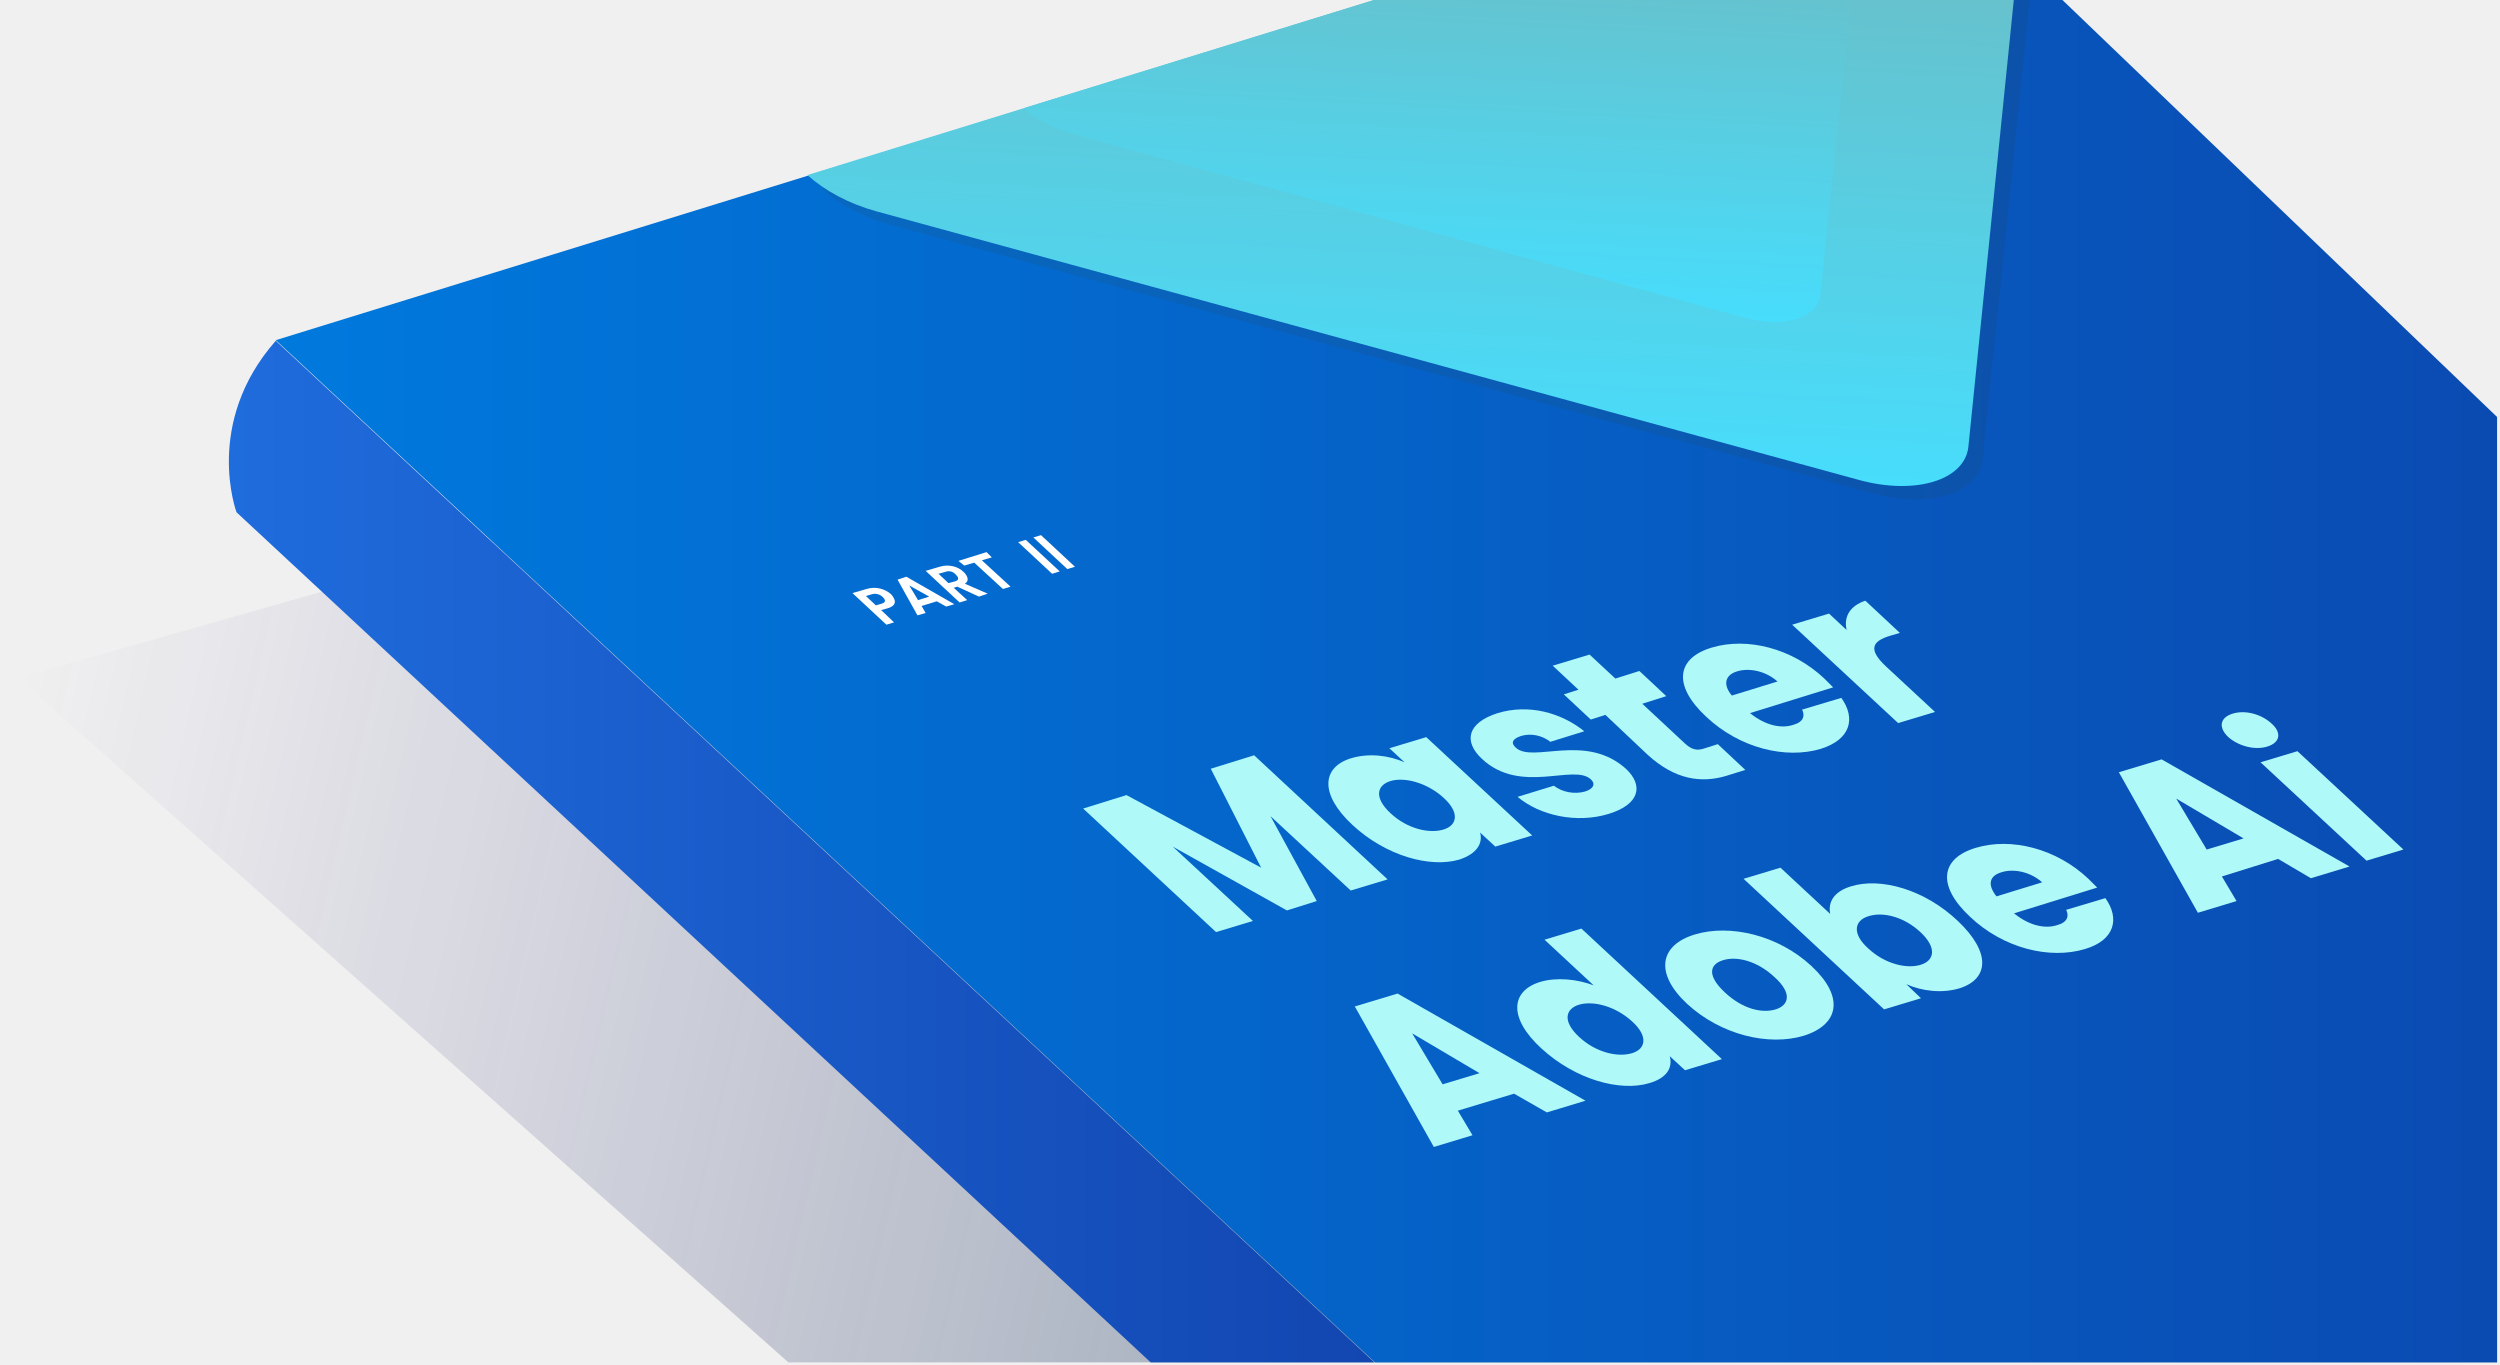
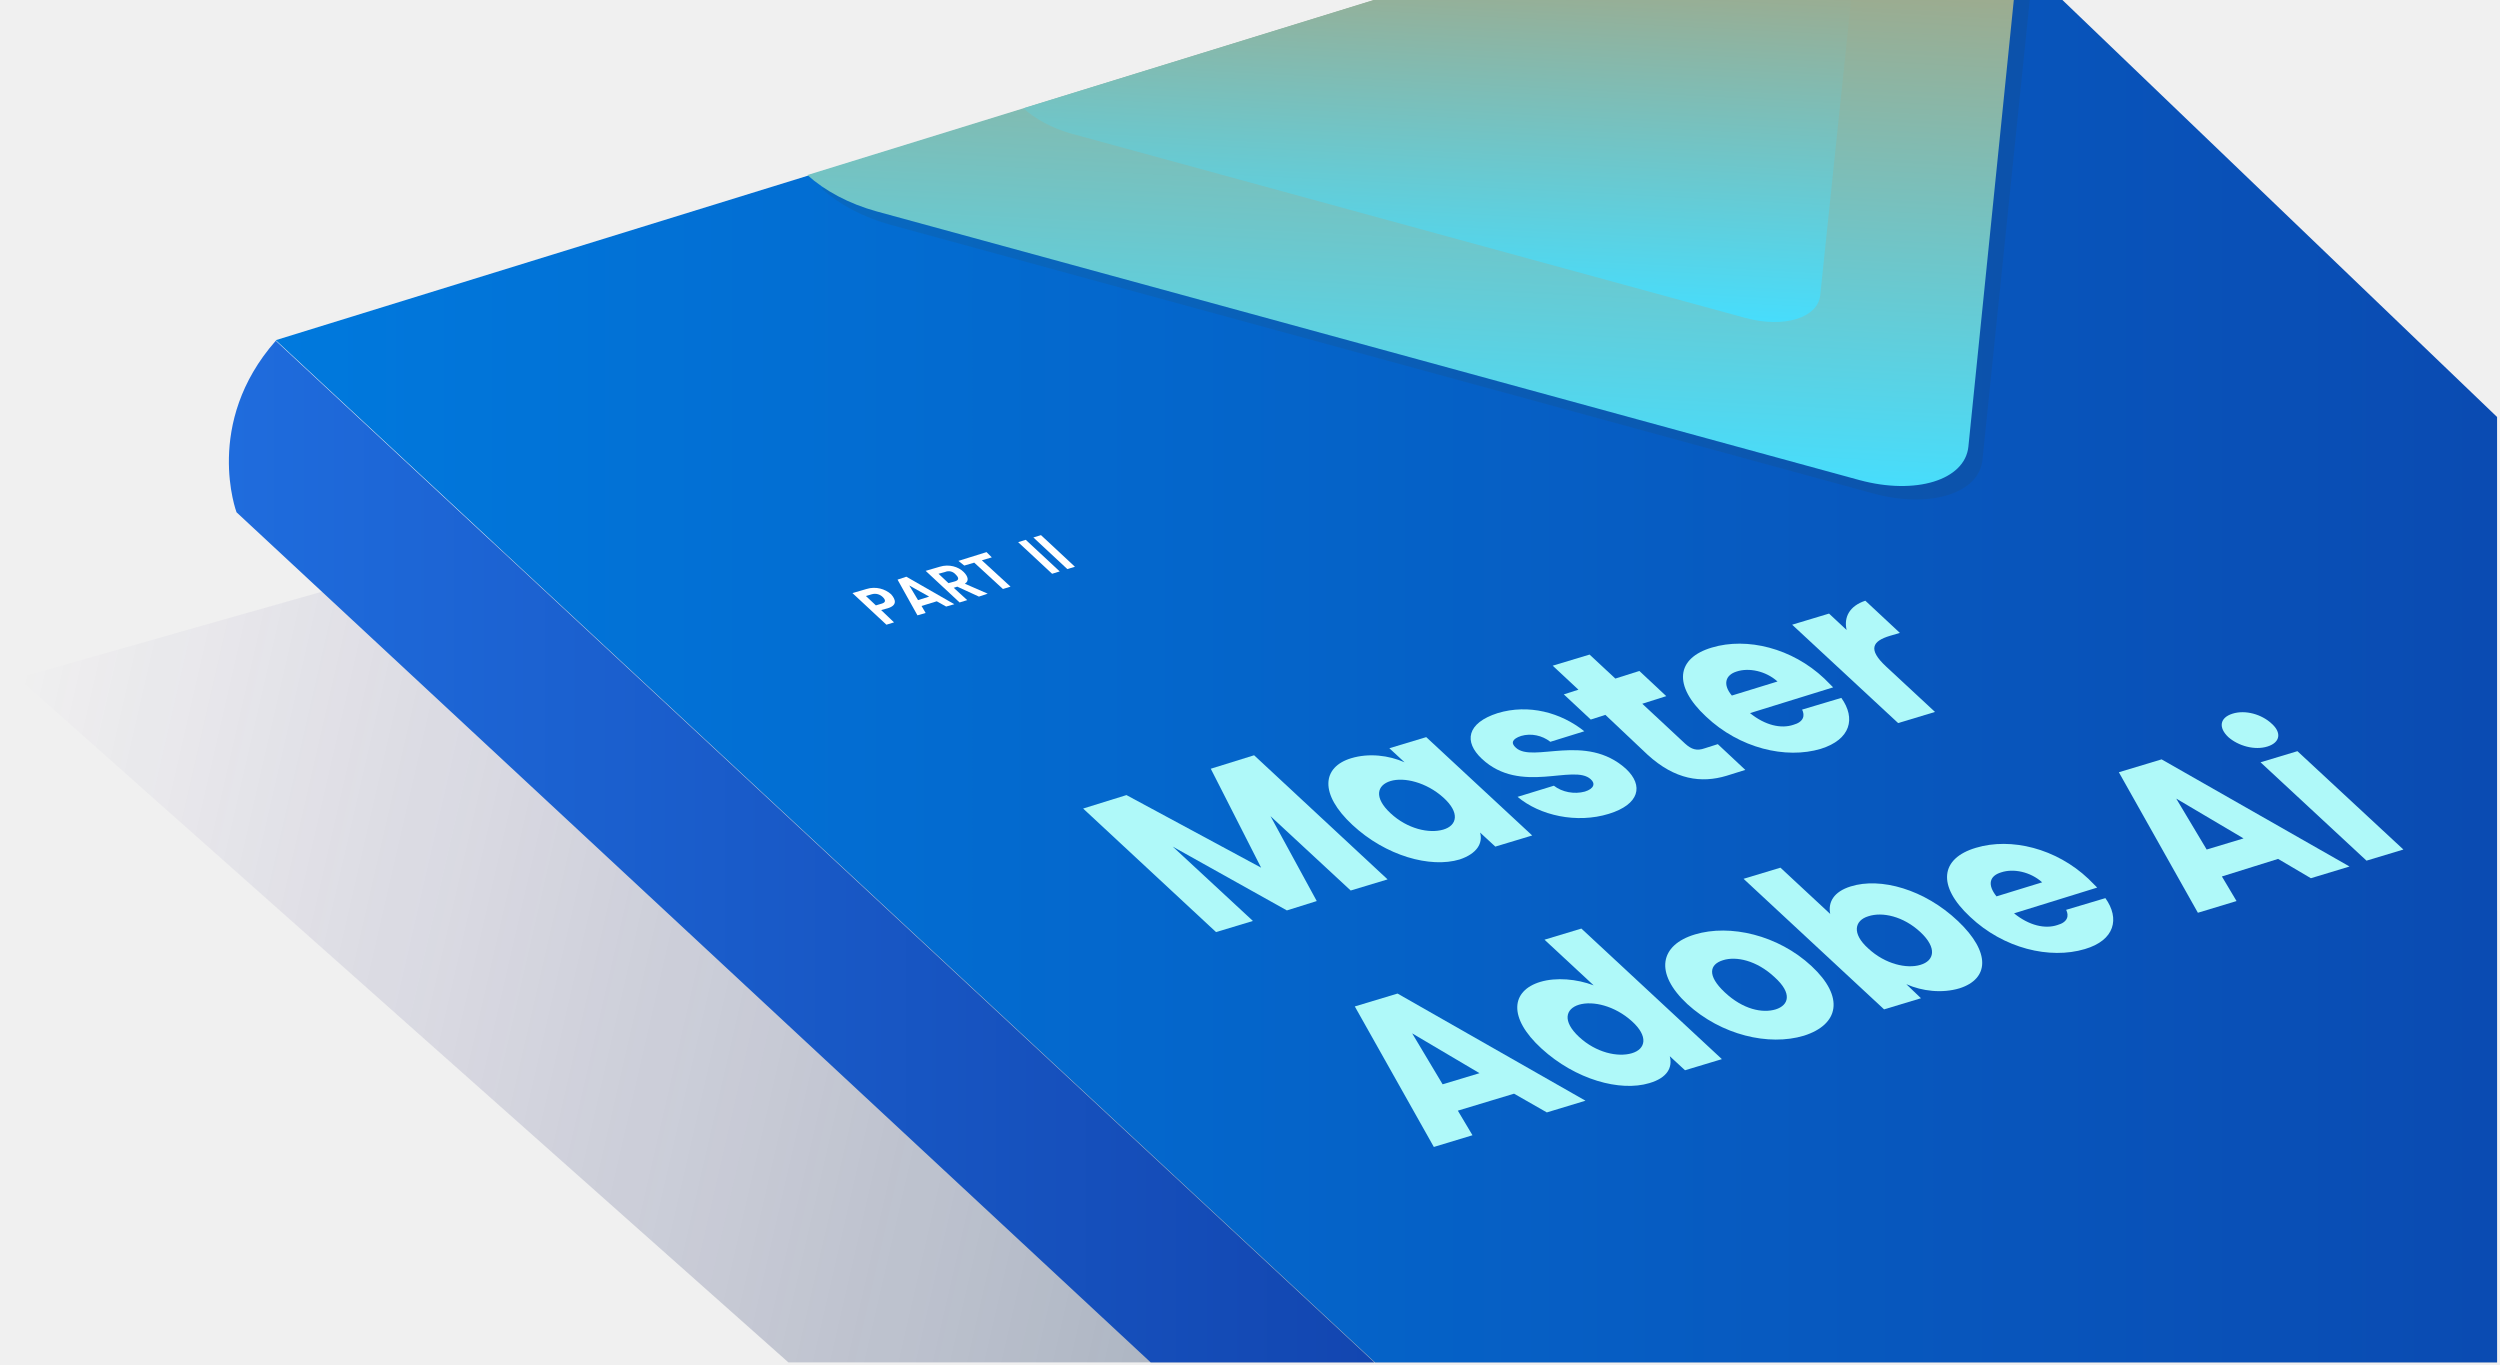
<svg xmlns="http://www.w3.org/2000/svg" width="427" height="233" viewBox="0 0 427 233" fill="none">
  <g clip-path="url(#clip0)">
    <path d="M293.1 33.4L557.6 275.5L273.2 355.8L3.1 115.8L293.1 33.4Z" fill="url(#paint0_linear)" />
    <path d="M40.4 87.5C40.4 87.5 34.7 72.3 47.1 58.2L301.2 294.5C301.2 294.5 289.1 306 294.5 323.8L40.4 87.5Z" fill="url(#paint1_linear)" />
    <path d="M296 303.7L566.9 220.5" stroke="#E7EAF3" stroke-miterlimit="10" />
    <path d="M294.1 311.8L565 228.6" stroke="#E7EAF3" stroke-miterlimit="10" />
    <path d="M572.3 211.1C572.3 211.1 560.3 225.6 565.6 240.4L294.2 324.6C294.2 324.6 289.1 311.7 301.1 294.4L572.3 211.1Z" fill="white" />
    <path d="M323.7 -27.4L572.3 211.1L301.2 294.4L47.1 58.1L323.7 -27.4Z" fill="url(#paint2_linear)" />
    <path opacity="0.09" d="M347.2 -5L326.1 -25.2L140.3 32.2C143.3 34.9 147.4 37.1 152.1 38.4L320 84.3C329.6 86.9 338 84.3 338.6 78.6L347.2 -5Z" fill="#3A350C" />
    <path d="M344.7 -7.3L323.6 -27.5L137.9 29.9C140.9 32.6 145 34.8 149.7 36.1L317.6 82C327.2 84.6 335.6 82 336.2 76.3L344.7 -7.3Z" fill="url(#paint3_linear)" />
    <path d="M316.9 -7L302.4 -20.9L174.8 18.5C176.8 20.3 179.7 21.9 182.9 22.8L298.1 54.3C304.7 56.1 310.5 54.3 310.9 50.4L316.9 -7Z" fill="url(#paint4_linear)" />
    <path d="M185 138.1L192.4 135.8L215.4 148.2L206.8 131.3L214.2 129L237 150.2L230.7 152.1L217 139.4L224.9 153.9L219.8 155.5L200.3 144.6L214 157.3L207.7 159.2L185 138.1Z" fill="#AFF9F9" />
    <path d="M230.8 129.5C233.8 128.6 237.2 129 239.9 130.2L237.3 127.8L243.6 125.9L261.7 142.7L255.4 144.6L252.8 142.2C253.3 144 252.3 145.8 249.3 146.8C244.3 148.3 236.7 146.2 231 140.9C225.3 135.6 225.8 131 230.8 129.5ZM237.5 133.4C235.2 134.1 234.6 136.2 237.5 138.9C240.4 141.6 244.1 142.4 246.5 141.7C248.9 141 249.4 138.8 246.5 136.2C243.6 133.6 239.8 132.7 237.5 133.4Z" fill="#AFF9F9" />
    <path d="M274.8 139C269.3 140.7 263 139.3 259.2 136.1L265.4 134.2C266.8 135.3 268.9 135.7 270.7 135.2C272.3 134.7 272.5 133.8 271.7 133.1C268.8 130.4 259.7 135.8 253.1 129.6C250 126.7 250.5 123.5 255.8 121.8C261.1 120.2 266.6 121.7 270.6 124.9L264.8 126.7C263.4 125.6 261.5 125.2 259.8 125.7C258.3 126.2 258 126.9 258.9 127.7C261.8 130.4 270.8 125.1 277.7 131.3C280.8 134.2 280 137.4 274.8 139Z" fill="#AFF9F9" />
    <path d="M274.2 122.1L271.7 122.9L267.1 118.6L269.6 117.8L265.2 113.7L271.5 111.8L275.9 115.9L280 114.6L284.6 118.9L280.5 120.2L287.8 127C288.9 128 289.8 128.3 291.2 127.8L293.4 127.1L298.1 131.5L294.9 132.5C290.6 133.8 286.1 133.2 281.4 128.9L274.2 122.1Z" fill="#AFF9F9" />
    <path d="M311 127.9C305 129.7 297.1 127.8 291.4 122.4C285.7 117.1 286.3 112.4 292.4 110.6C298.4 108.8 306.1 110.7 311.6 115.9C312.1 116.4 312.6 116.9 313.1 117.4L298.9 121.8C301.5 123.9 304.2 124.5 306.3 123.8C308.1 123.3 308.3 122.2 307.8 121.2L314.5 119.2C317 122.7 316.1 126.3 311 127.9ZM295.8 118.8L303.6 116.4C301.6 114.6 298.7 114 296.6 114.7C294.7 115.3 294.2 116.9 295.8 118.8Z" fill="#AFF9F9" />
    <path d="M330.5 121.6L324.2 123.5L306.1 106.7L312.4 104.8L315.4 107.6C314.9 105.4 315.9 103.5 318.6 102.6L324.5 108.1L322.8 108.6C319.8 109.5 319 110.9 322.1 113.8L330.5 121.6Z" fill="#AFF9F9" />
    <path d="M258.6 186.8L249 189.7L251.5 193.9L244.9 195.9L231.4 171.9L238.7 169.7L270.8 188L264.2 190L258.6 186.8ZM241.2 176.5L246.4 185.2L252.7 183.3L241.2 176.5Z" fill="#AFF9F9" />
    <path d="M263.1 167.7C265.8 166.9 269.3 167.2 272.2 168.3L263.8 160.5L270.1 158.6L294.1 180.9L287.8 182.8L285.2 180.4C285.7 182.3 284.8 184.1 281.7 185C276.7 186.5 269.1 184.4 263.3 179.1C257.5 173.8 258.1 169.2 263.1 167.7ZM269.7 171.6C267.4 172.3 266.8 174.4 269.7 177.1C272.6 179.8 276.3 180.6 278.7 179.9C281.1 179.2 281.6 177 278.7 174.4C275.8 171.8 272.1 170.9 269.7 171.6Z" fill="#AFF9F9" />
    <path d="M308.1 176.9C302.1 178.7 294 176.8 288.2 171.5C282.5 166.2 283.5 161.4 289.5 159.6C295.5 157.8 303.7 159.7 309.4 165C315.1 170.3 314.1 175 308.1 176.9ZM303.3 172.4C305.5 171.7 306.2 169.7 303.1 166.9C300 164 296.5 163.3 294.3 164C292 164.7 291.5 166.6 294.6 169.5C297.7 172.4 301 173.1 303.3 172.4Z" fill="#AFF9F9" />
    <path d="M316.1 151.4C321.2 149.8 328.7 151.9 334.4 157.3C340.1 162.7 339.7 167.2 334.7 168.8C331.7 169.7 328.3 169.3 325.6 168.1L328.1 170.5L321.8 172.4L297.8 150.1L304.1 148.2L312.6 156.1C312.2 154.1 313.2 152.3 316.1 151.4ZM319.1 156.5C316.8 157.2 316.2 159.4 319.1 162C322 164.7 325.7 165.5 328 164.8C330.4 164.1 330.9 161.9 328 159.2C325.1 156.5 321.5 155.7 319.1 156.5Z" fill="#AFF9F9" />
    <path d="M356.1 162.1C350.1 163.9 342.2 162 336.5 156.6C330.8 151.3 331.4 146.6 337.5 144.8C343.5 143 351.2 144.9 356.7 150.1C357.2 150.6 357.7 151.1 358.2 151.6L344 156C346.6 158.1 349.3 158.7 351.4 158C353.2 157.5 353.4 156.4 352.9 155.4L359.6 153.4C362.1 156.9 361.2 160.6 356.1 162.1ZM341 153.1L348.8 150.7C346.8 148.9 343.9 148.3 341.8 149C339.8 149.6 339.4 151.1 341 153.1Z" fill="#AFF9F9" />
    <path d="M389.1 146.7L379.5 149.7L382 153.9L375.4 155.9L361.9 131.9L369.2 129.7L401.3 148L394.7 150L389.1 146.7ZM371.7 136.4L376.9 145.1L383.2 143.2L371.7 136.4Z" fill="#AFF9F9" />
    <path d="M380.6 125.9C378.9 124.3 379.1 122.6 381.3 121.9C383.5 121.2 386.3 122 388 123.6C389.7 125.1 389.5 126.8 387.3 127.5C385.1 128.2 382.3 127.4 380.6 125.9ZM386.1 130.2L392.4 128.3L410.5 145.1L404.2 147L386.1 130.2Z" fill="#AFF9F9" />
    <path d="M151.6 103.9L150.5 104.2L152.7 106.3L151.4 106.7L145.6 101.3L148 100.6C149.6 100.1 151.2 100.6 152.2 101.5C153 102.4 153.3 103.4 151.6 103.9ZM150.6 103.1C151.3 102.9 151.3 102.5 150.8 102C150.3 101.5 149.6 101.3 148.9 101.5L147.9 101.8L149.6 103.4L150.6 103.1Z" fill="white" />
    <path d="M160 102.7L157.4 103.5L158.1 104.7L156.7 105.1L153.3 99L154.8 98.5L163 103.2L161.6 103.6L160 102.7ZM155.3 100L156.8 102.5L158.7 101.9L155.3 100Z" fill="white" />
    <path d="M160.5 96.8C162.1 96.3 163.7 96.8 164.6 97.7C165.3 98.4 165.6 99.2 164.8 99.7L168.7 101.4L167.2 101.9L163.5 100.2L162.9 100.4L165.2 102.5L163.9 102.9L158.1 97.5L160.5 96.8ZM161.4 97.7L160.3 98L162 99.6L163.1 99.3C163.8 99.1 163.8 98.7 163.3 98.2C162.8 97.6 162.1 97.4 161.4 97.7Z" fill="white" />
    <path d="M163.7 95.8L168.5 94.3L169.4 95.2L167.7 95.7L172.6 100.2L171.3 100.6L166.4 96.1L164.7 96.6L163.7 95.8Z" fill="white" />
    <path d="M173.9 92.6L175.2 92.2L181 97.6L179.7 98L173.9 92.6Z" fill="white" />
    <path d="M176.5 91.8L177.8 91.4L183.6 96.8L182.3 97.2L176.5 91.8Z" fill="white" />
  </g>
  <defs>
    <linearGradient id="paint0_linear" x1="-0.084" y1="129.609" x2="561.506" y2="258.44" gradientUnits="userSpaceOnUse">
      <stop offset="1.33195e-07" stop-color="#2D1582" stop-opacity="0" />
      <stop offset="0.098" stop-color="#231E73" stop-opacity="0.078" />
      <stop offset="0.264" stop-color="#162960" stop-opacity="0.209" />
      <stop offset="0.379" stop-color="#112D59" stop-opacity="0.3" />
    </linearGradient>
    <linearGradient id="paint1_linear" x1="39.062" y1="190.944" x2="301.152" y2="190.944" gradientUnits="userSpaceOnUse">
      <stop stop-color="#1F6CDD" />
      <stop offset="1" stop-color="#0E39A1" />
    </linearGradient>
    <linearGradient id="paint2_linear" x1="47.084" y1="133.514" x2="572.344" y2="133.514" gradientUnits="userSpaceOnUse">
      <stop stop-color="#0079DD" />
      <stop offset="1" stop-color="#0E39A1" />
    </linearGradient>
    <linearGradient id="paint3_linear" x1="243.506" y1="-31.606" x2="237.88" y2="78.675" gradientUnits="userSpaceOnUse">
-       <stop offset="1.33195e-07" stop-color="#70B9BE" />
+       <stop offset="1.33195e-07" stop-color="#B79C6D" />
      <stop offset="1" stop-color="#47DDFC" />
    </linearGradient>
    <linearGradient id="paint4_linear" x1="247.35" y1="-23.712" x2="243.488" y2="51.998" gradientUnits="userSpaceOnUse">
-       <stop offset="1.33195e-07" stop-color="#70B9BE" />
+       <stop offset="1.33195e-07" stop-color="#B79C6D" />
      <stop offset="1" stop-color="#47DDFC" />
    </linearGradient>
    <clipPath id="clip0">
      <rect width="426.5" height="232.7" fill="white" />
    </clipPath>
  </defs>
</svg>
